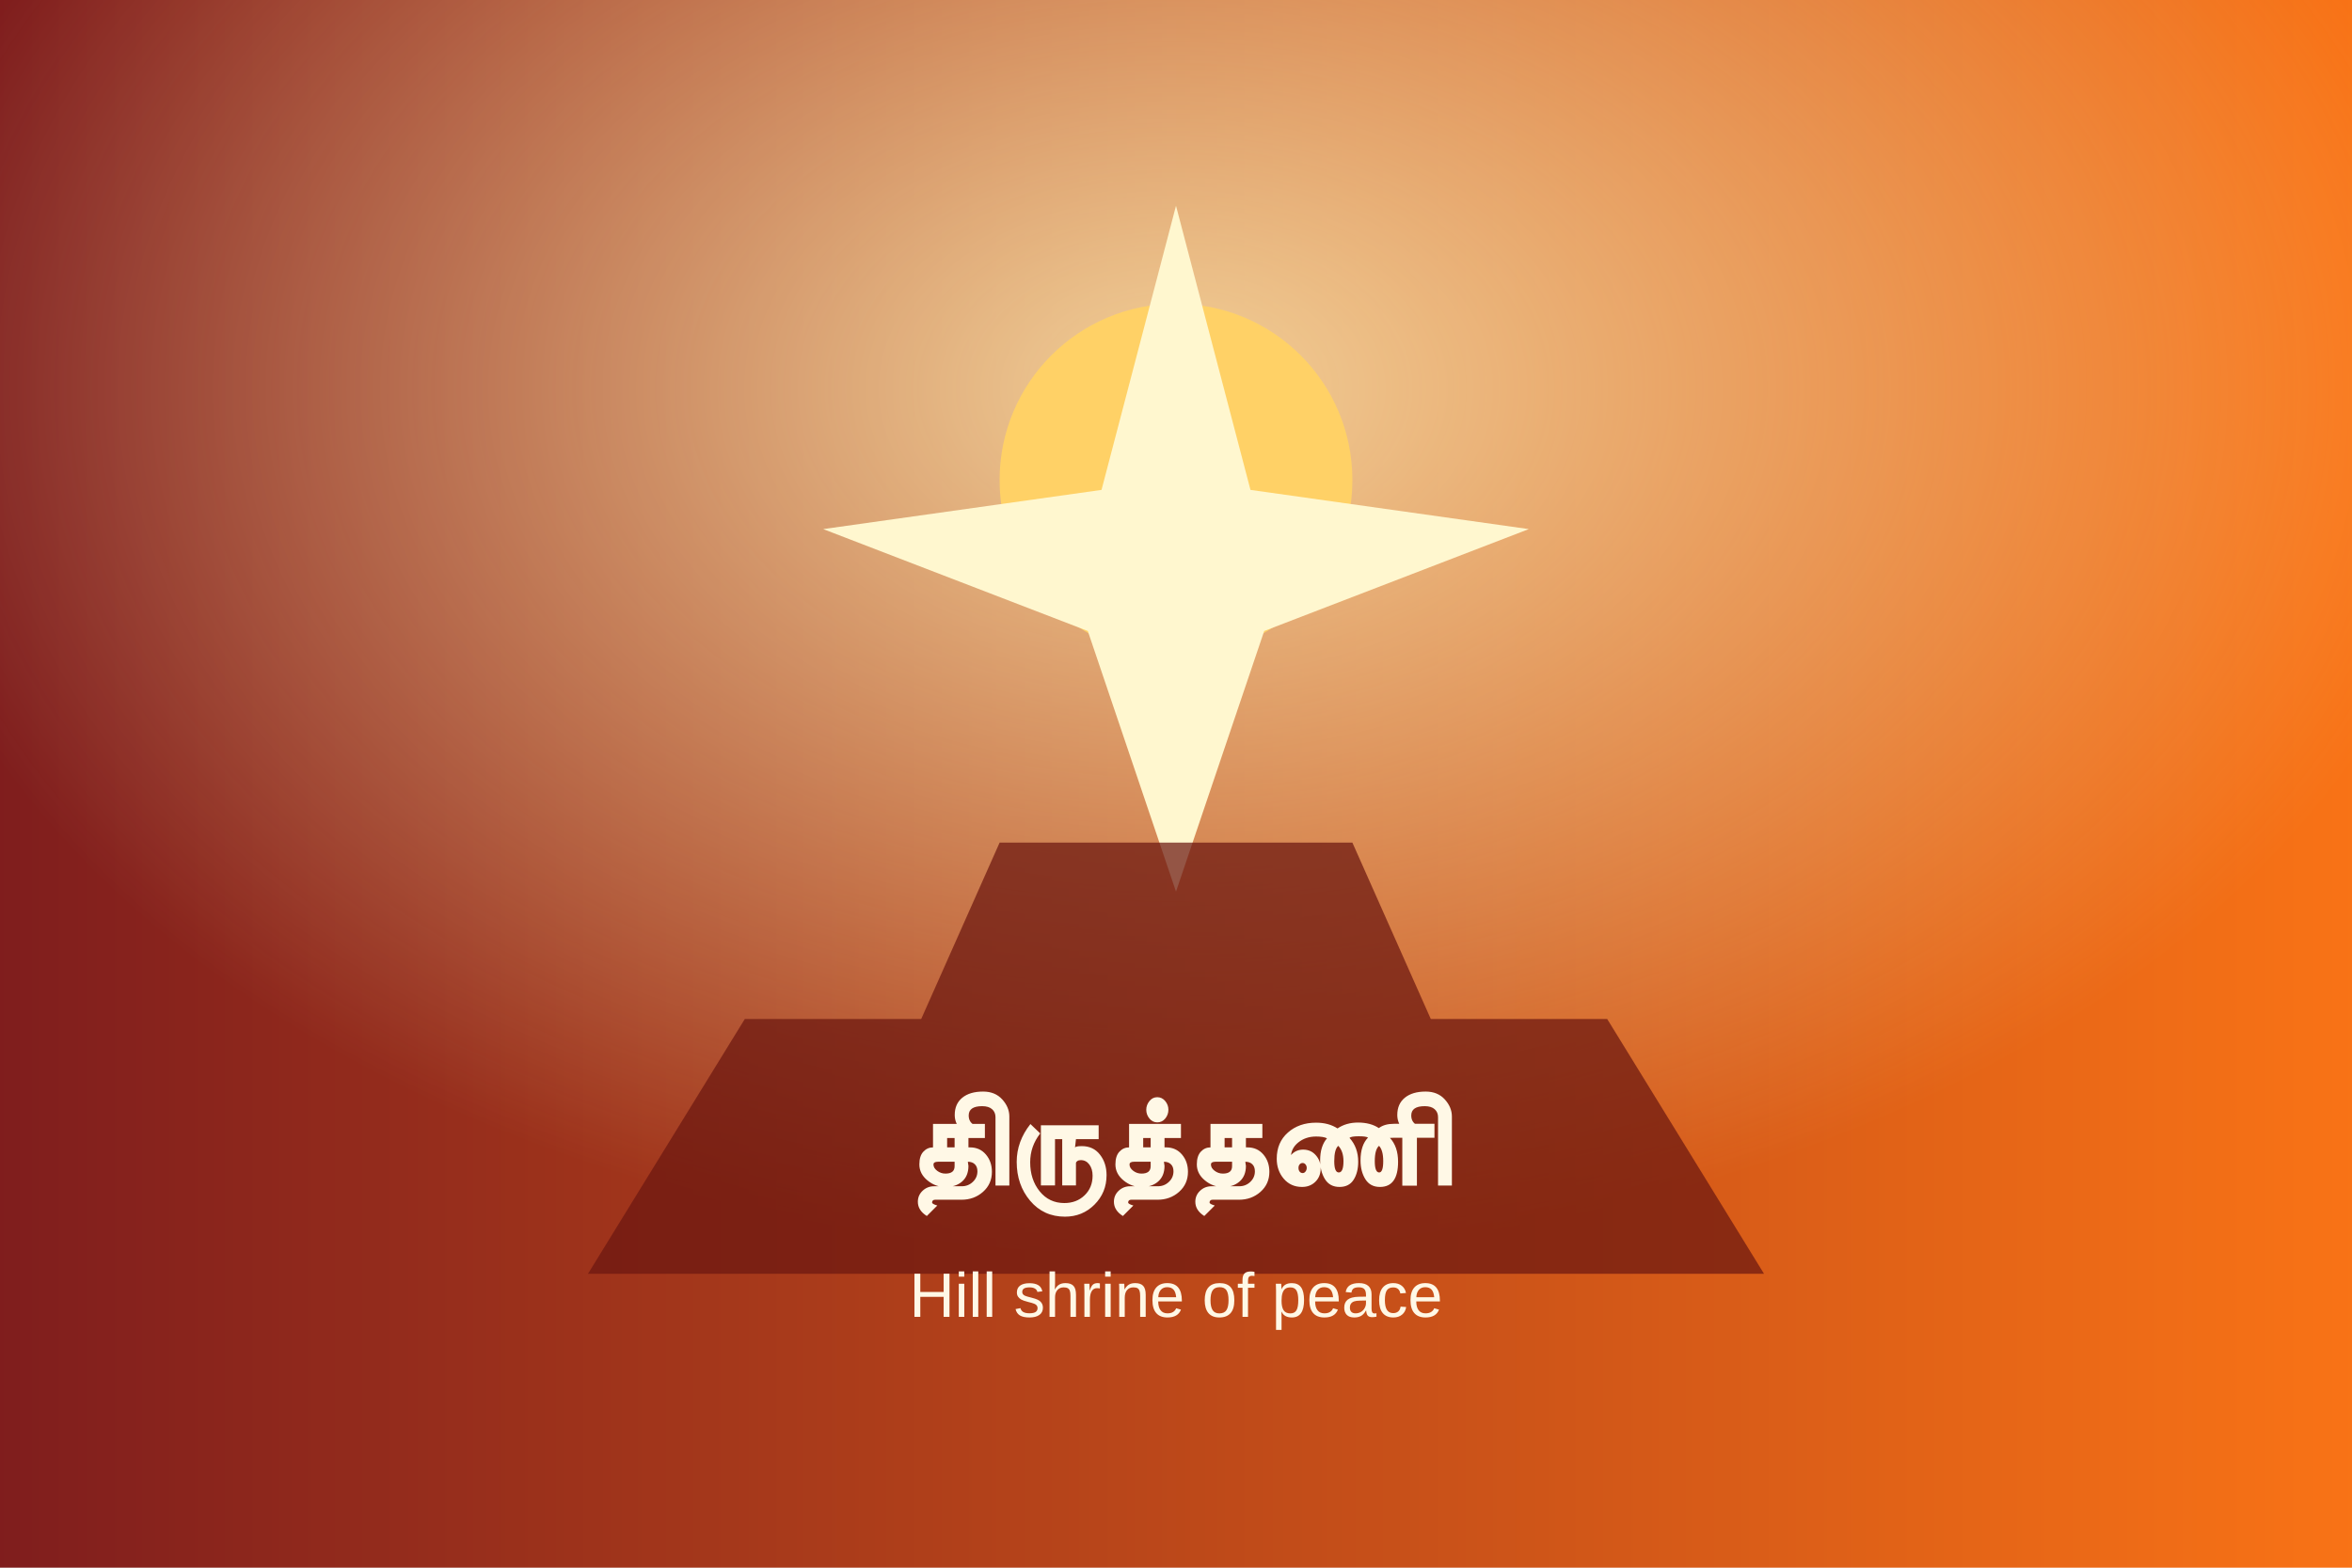
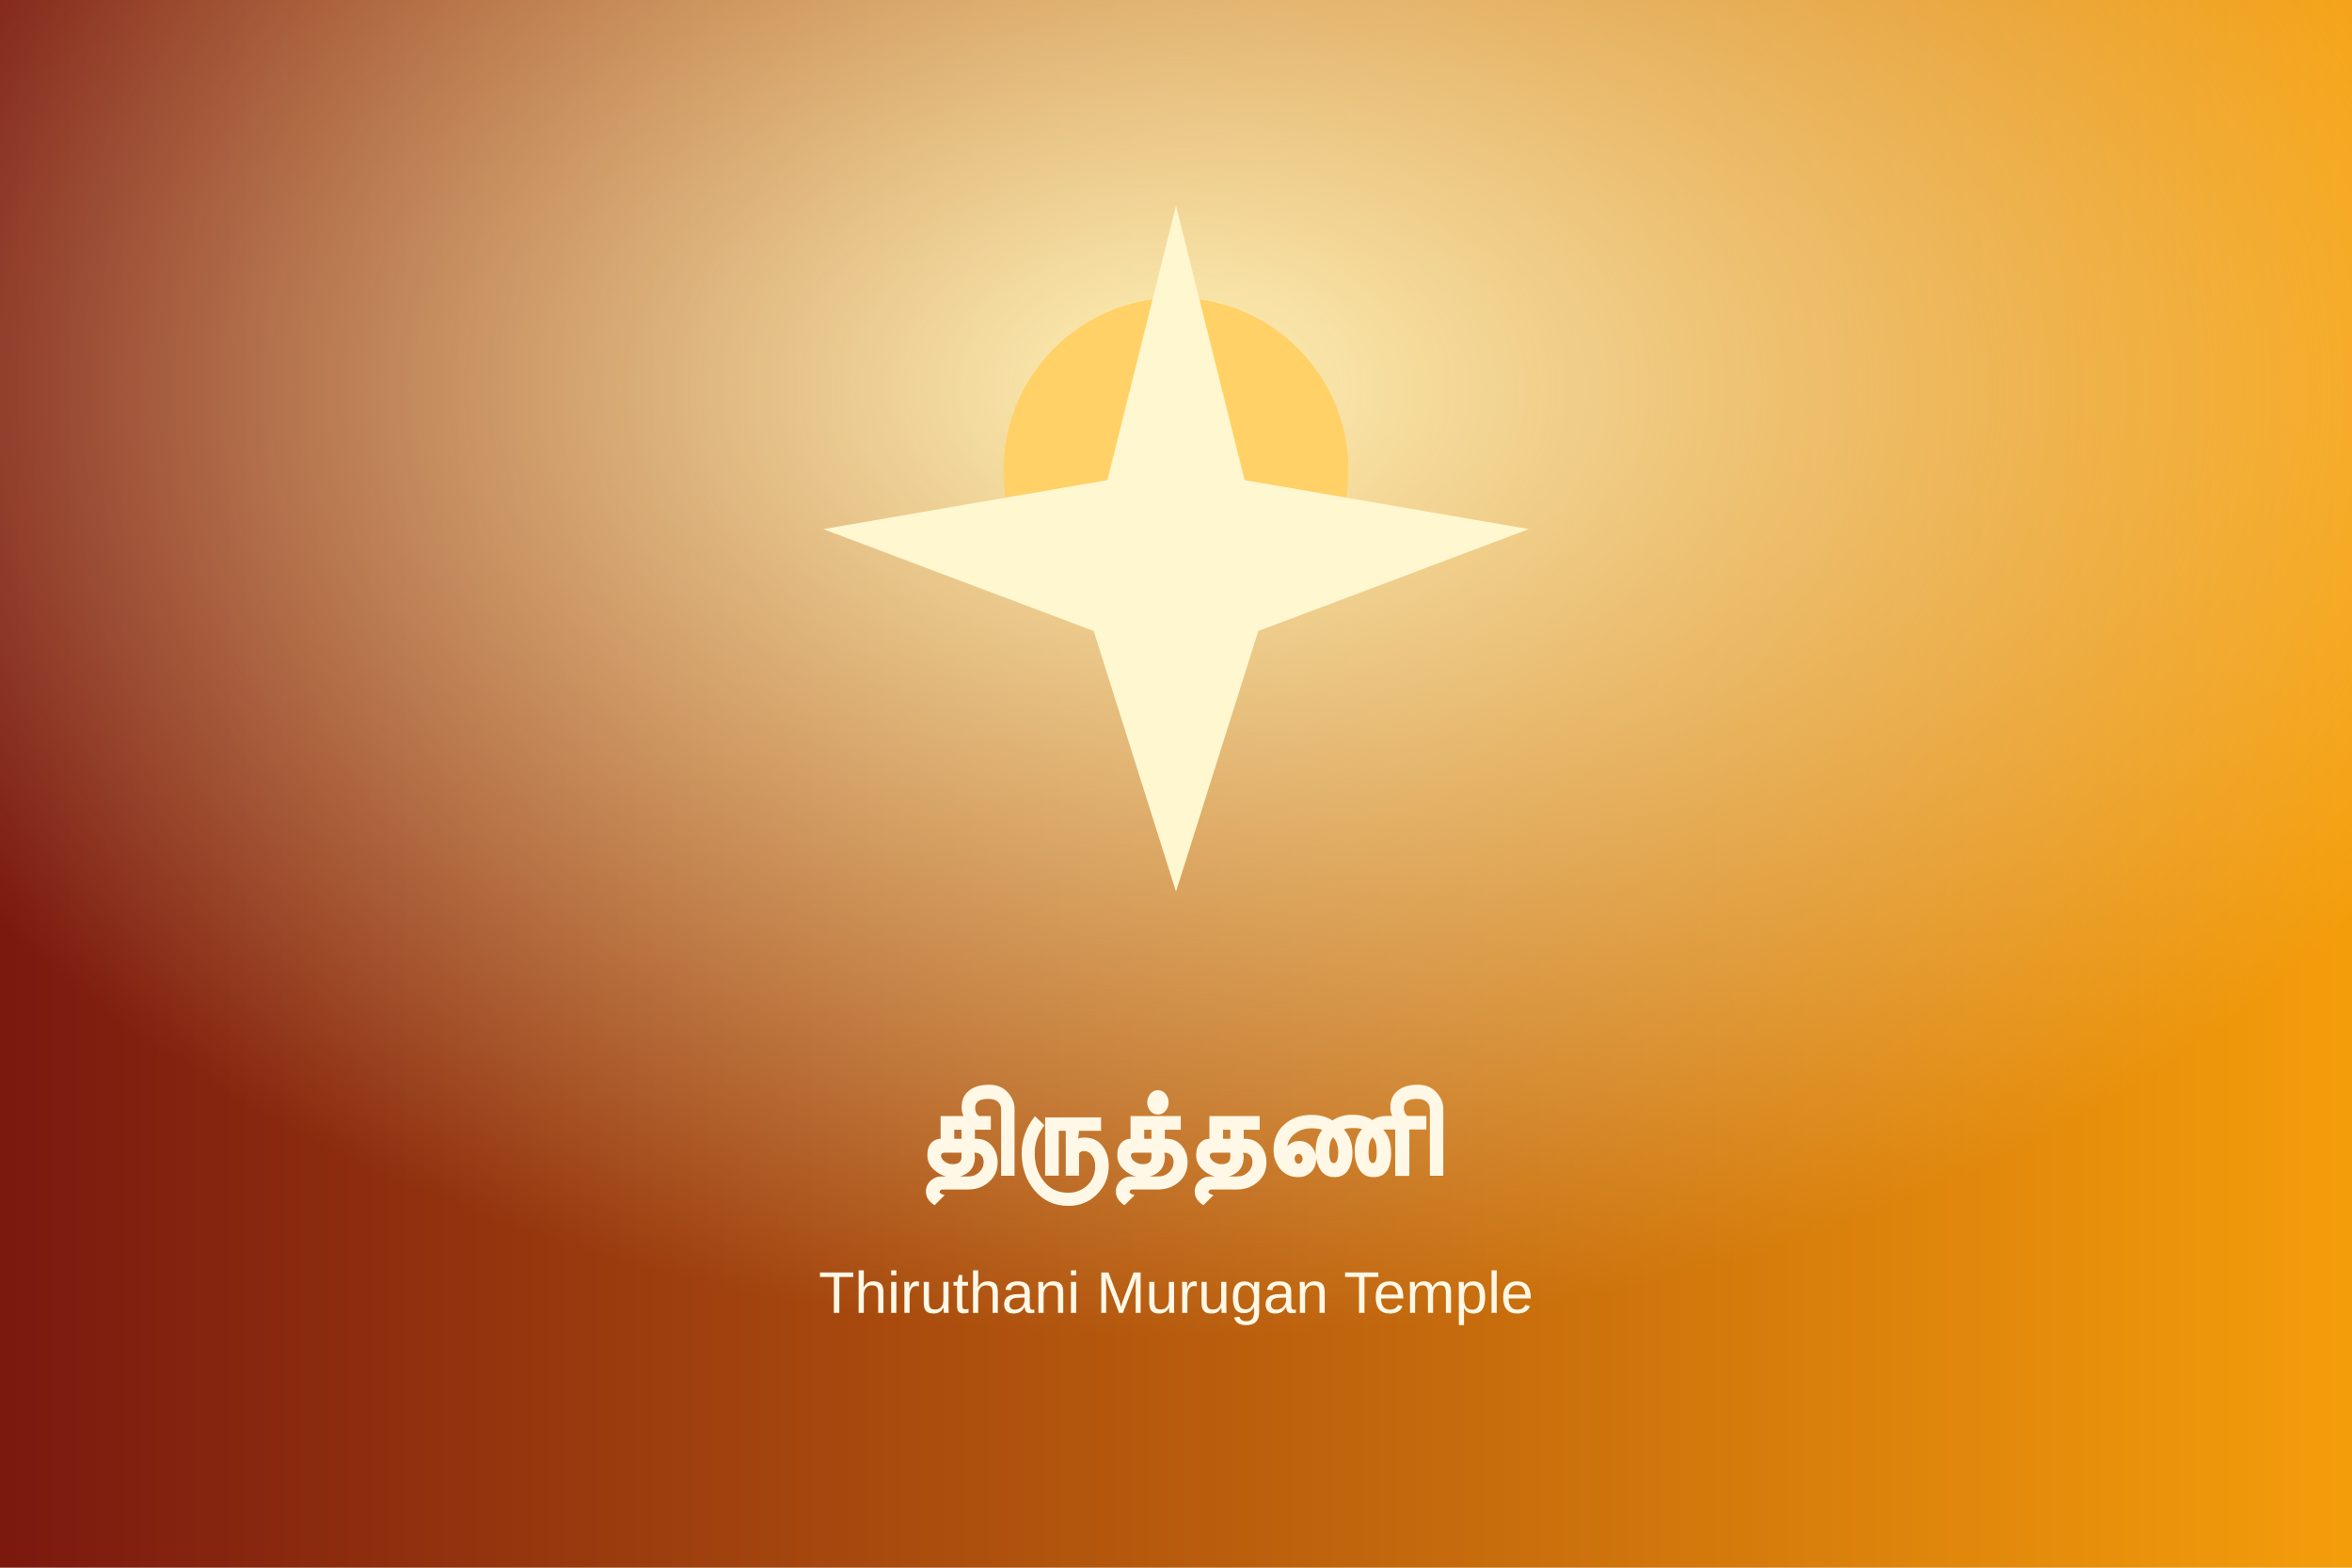
- <svg xmlns="http://www.w3.org/2000/svg" width="1200" height="800" viewBox="0 0 1200 800">
+ <svg xmlns="http://www.w3.org/2000/svg" width="1200" height="800">
  <defs>
    <linearGradient id="g" x1="0" x2="1">
-       <stop stop-color="#7f1d1d" />
-       <stop offset="1" stop-color="#f97316" />
+       <stop stop-color="#7a180f" />
+       <stop offset="1" stop-color="#f59e0b" />
    </linearGradient>
-     <radialGradient id="r" cx=".5" cy=".25" r=".55">
-       <stop stop-color="#fff2b8" stop-opacity=".8" />
+     <radialGradient id="r" cx=".5" cy=".25" r=".6">
+       <stop stop-color="#fff2b8" />
      <stop offset="1" stop-color="#fff2b8" stop-opacity="0" />
    </radialGradient>
  </defs>
  <rect width="1200" height="800" fill="url(#g)" />
  <rect width="1200" height="800" fill="url(#r)" />
-   <circle cx="600" cy="245" r="90" fill="#ffd166" />
-   <path d="M600 105 L638 250 L780 270 L645 322 L600 455 L555 322 L420 270 L562 250 Z" fill="#fff7cf" />
-   <path d="M300 650 L900 650 L820 520 L730 520 L690 430 L510 430 L470 520 L380 520 Z" fill="#6b160f" opacity=".72" />
-   <text x="600" y="605" font-size="64" text-anchor="middle" font-family="Arial" fill="#fff8e6" font-weight="800">திருத்தணி</text>
-   <text x="600" y="672" font-size="32" text-anchor="middle" font-family="Arial" fill="#fff8e6">Hill shrine of peace</text>
+   <circle cx="600" cy="240" r="88" fill="#ffd166" />
+   <path d="M600 105 L635 245 L780 270 L642 322 L600 455 L558 322 L420 270 L565 245 Z" fill="#fff7cf" />
+   <text x="600" y="600" text-anchor="middle" font-size="62" font-family="Arial" fill="#fff8e6" font-weight="900">திருத்தணி</text>
+   <text x="600" y="670" text-anchor="middle" font-size="30" font-family="Arial" fill="#fff8e6">Thiruthani Murugan Temple</text>
</svg>
